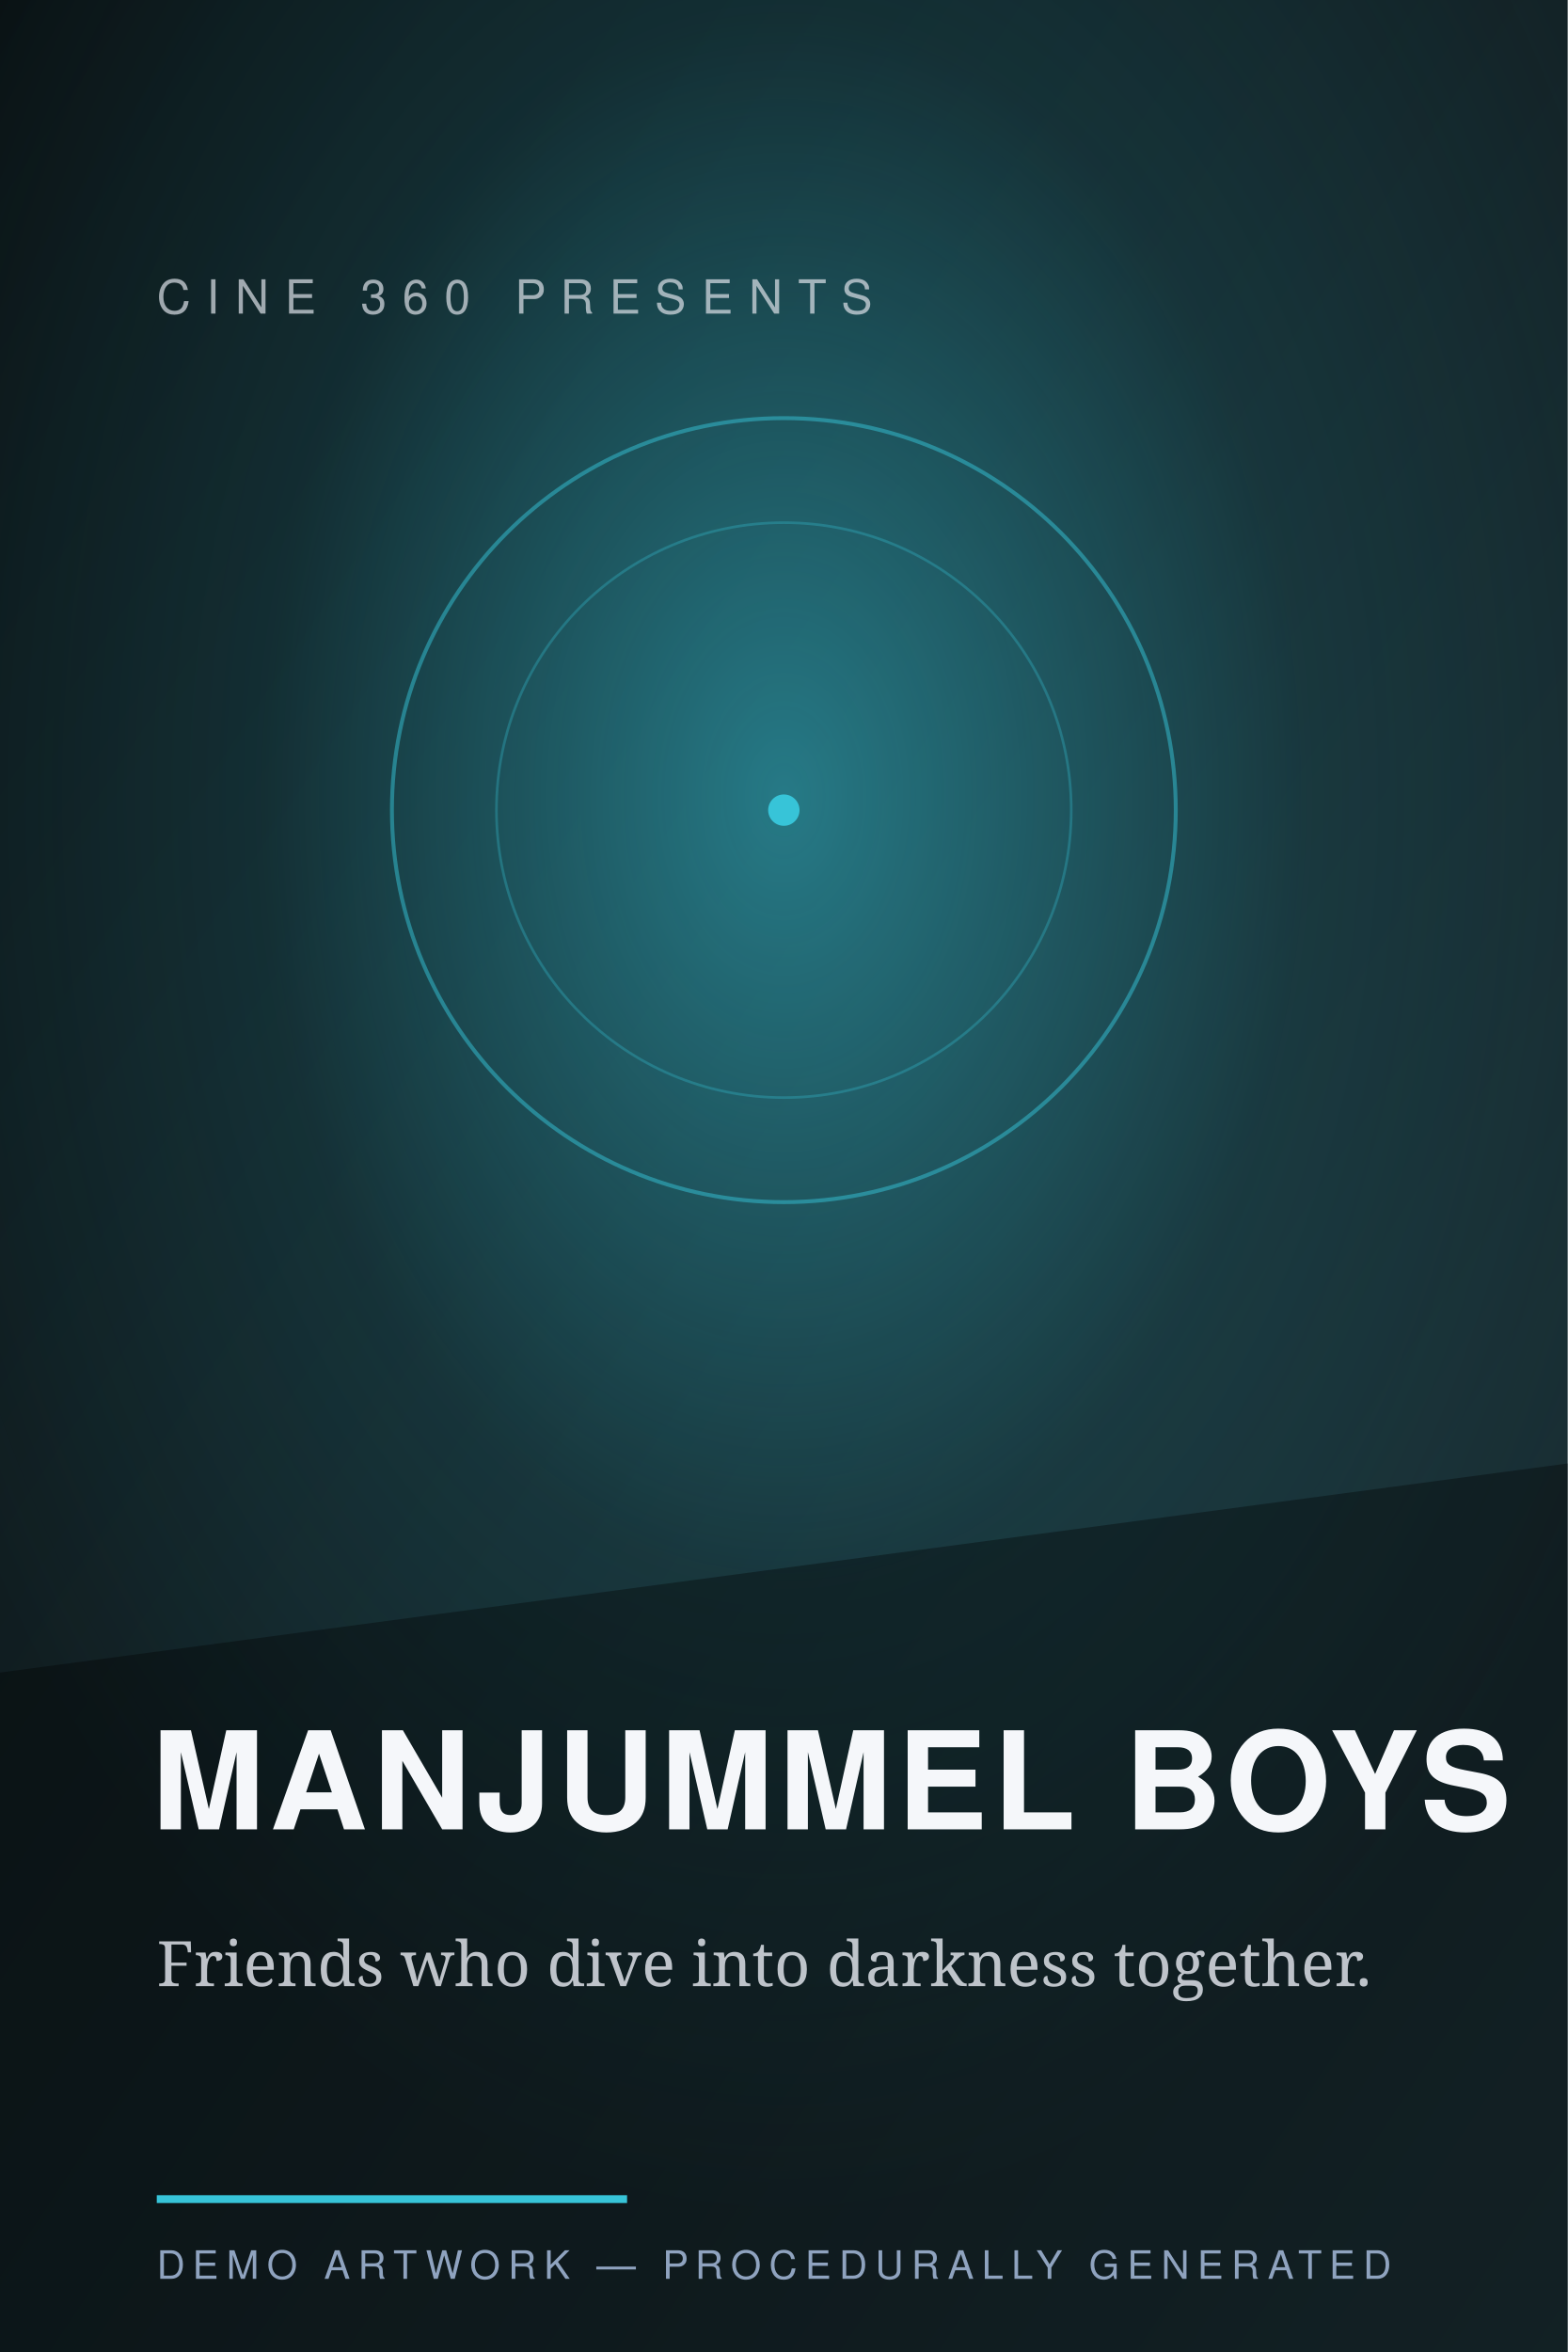
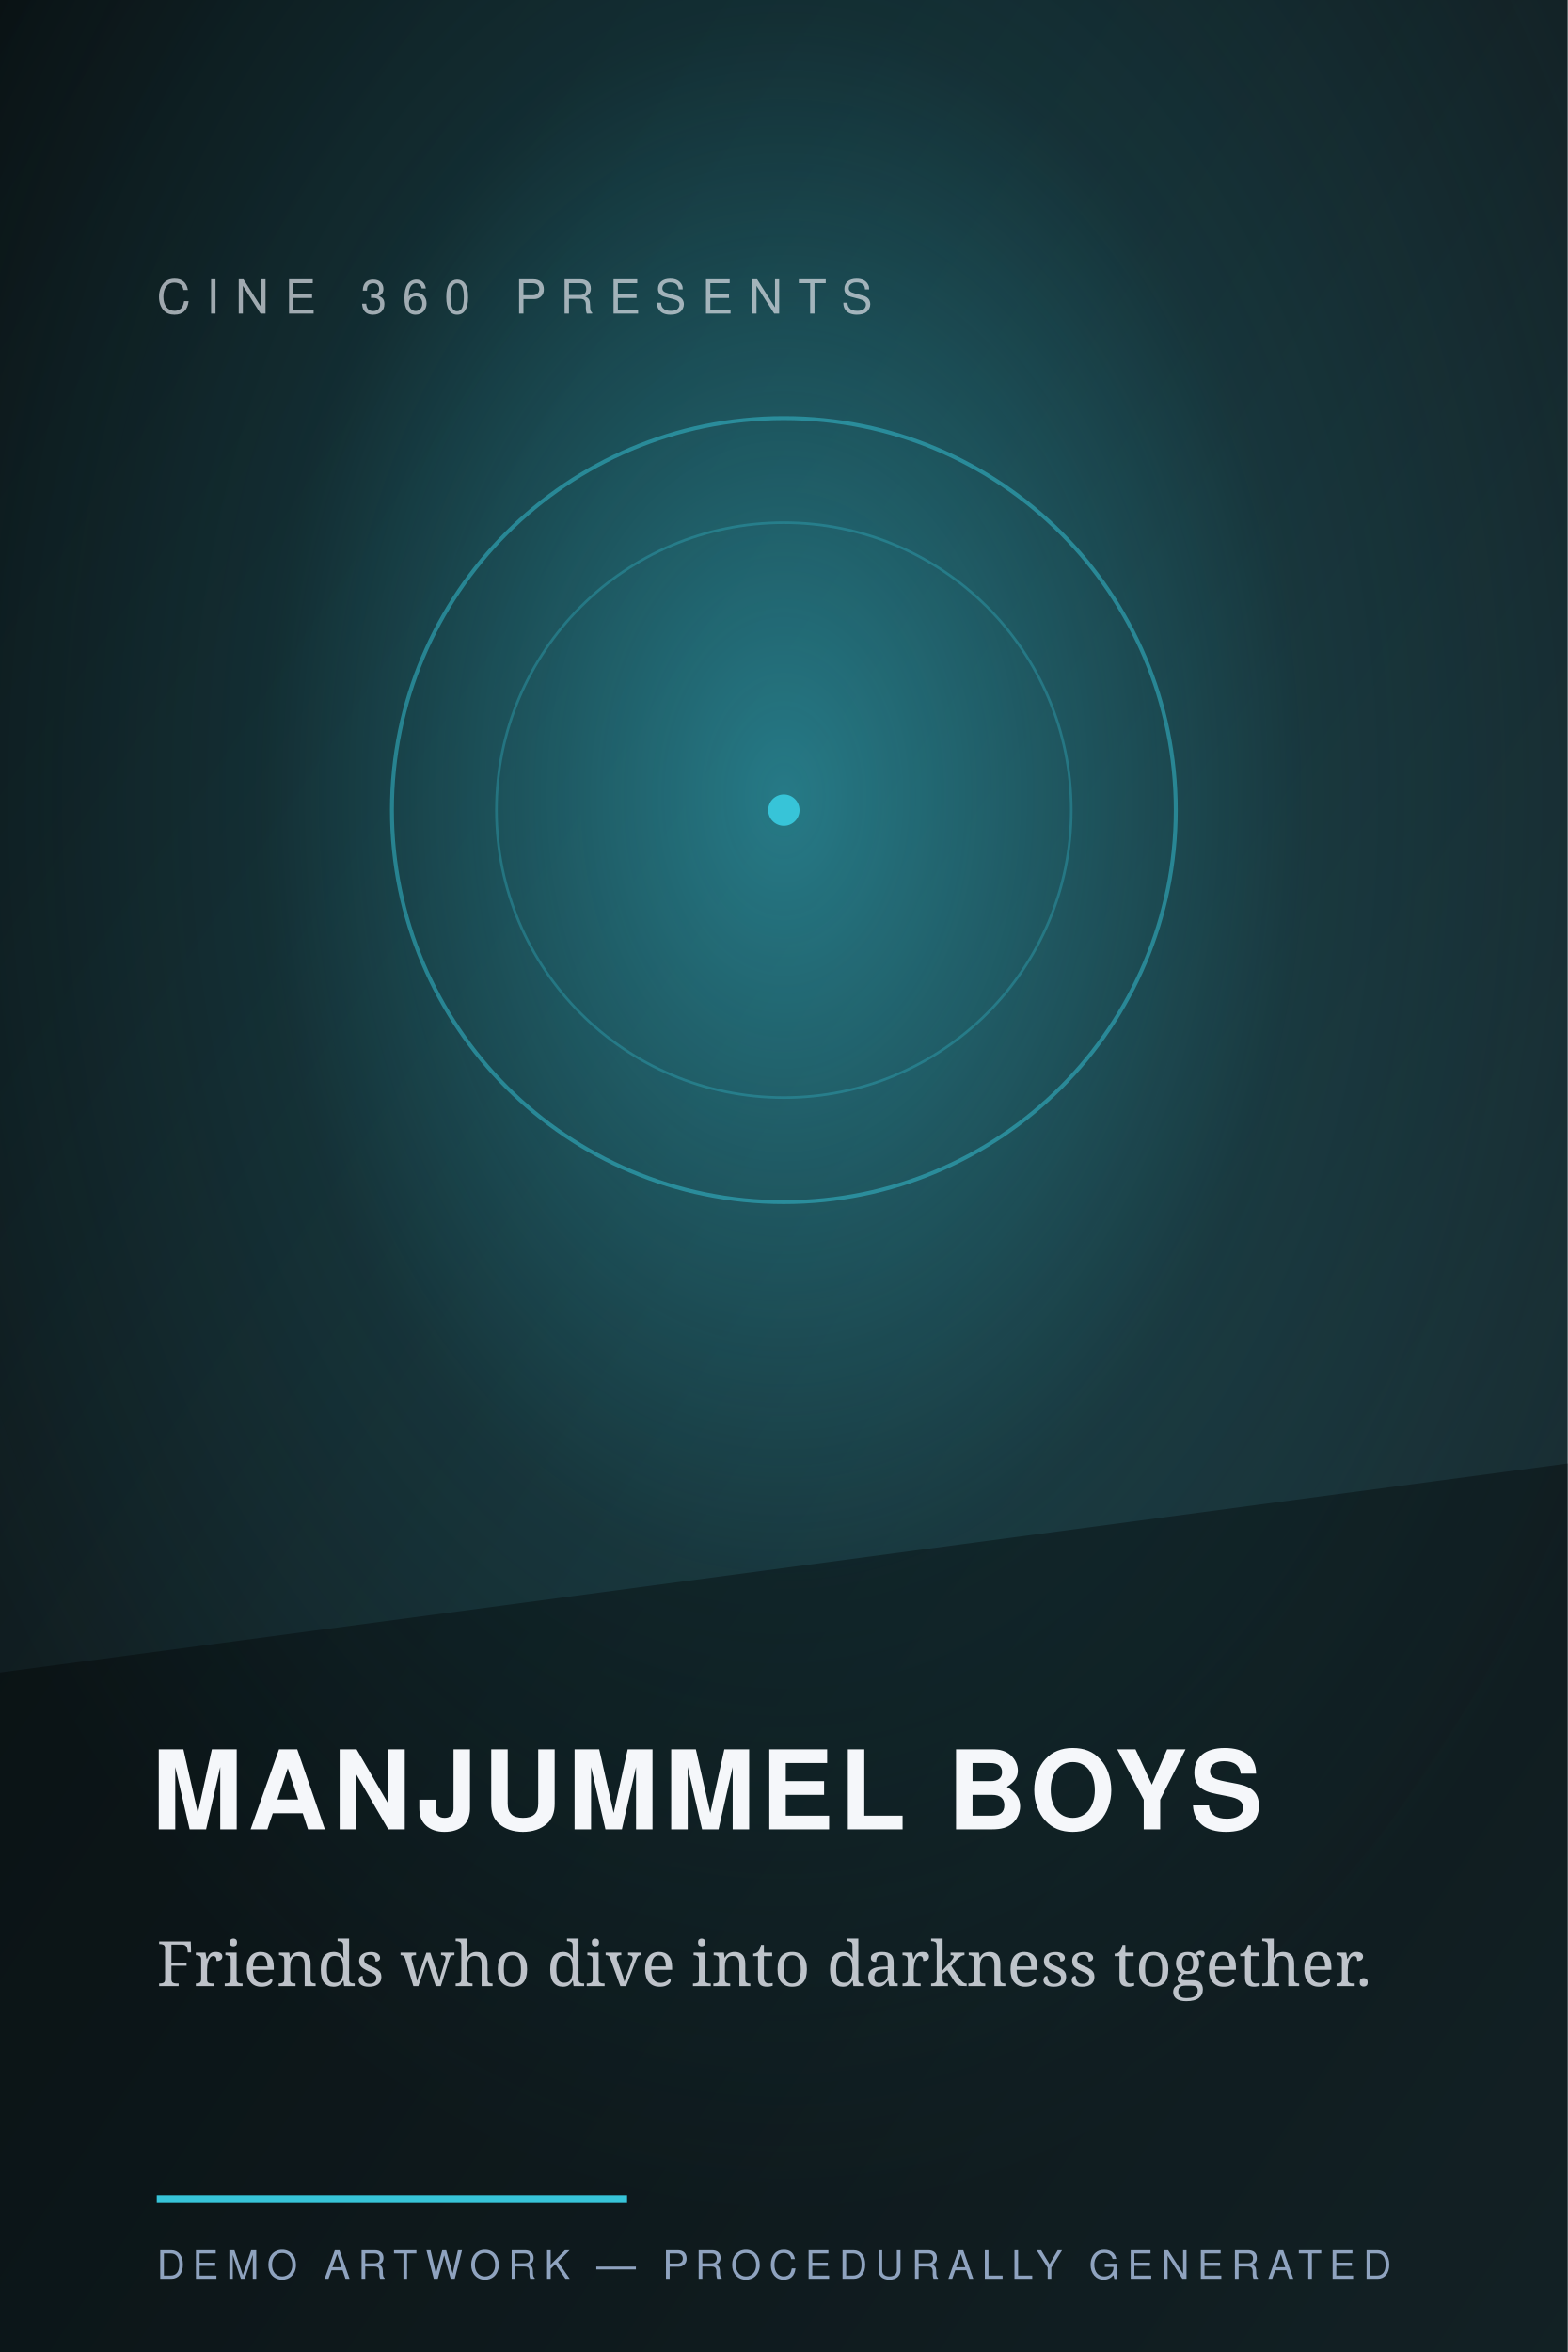
<svg xmlns="http://www.w3.org/2000/svg" width="600" height="900" viewBox="0 0 600 900">
  <defs>
    <linearGradient id="bg" x1="0" y1="0" x2="1" y2="1">
      <stop offset="0%" stop-color="#0A1214" />
      <stop offset="100%" stop-color="#1C3238" />
    </linearGradient>
    <radialGradient id="glow" cx="50%" cy="34%" r="60%">
      <stop offset="0%" stop-color="#37C4D8" stop-opacity="0.55" />
      <stop offset="55%" stop-color="#37C4D8" stop-opacity="0.12" />
      <stop offset="100%" stop-color="#37C4D8" stop-opacity="0" />
    </radialGradient>
  </defs>
  <rect width="600" height="900" fill="url(#bg)" />
  <rect width="600" height="900" fill="url(#glow)" />
  <circle cx="300" cy="310" r="150" fill="none" stroke="#37C4D8" stroke-opacity="0.5" stroke-width="1.5" />
  <circle cx="300" cy="310" r="110" fill="none" stroke="#37C4D8" stroke-opacity="0.3" stroke-width="1" />
  <circle cx="300" cy="310" r="6" fill="#37C4D8" />
  <path d="M0 640 L600 560 L600 900 L0 900 Z" fill="#000" opacity="0.35" />
  <text x="60" y="120" font-family="Helvetica, Arial, sans-serif" font-size="18" letter-spacing="6" fill="#DDE1E8" opacity="0.7">CINE 360 PRESENTS</text>
-   <text x="58" y="700" font-family="Helvetica, Arial, sans-serif" font-weight="bold" font-size="52" fill="#F5F7FA" letter-spacing="2">MANJUMMEL BOYS</text>
+   <text x="58" y="700" font-family="Helvetica, Arial, sans-serif" font-weight="bold" font-size="42" fill="#F5F7FA" letter-spacing="2">MANJUMMEL BOYS</text>
  <text x="60" y="760" font-family="Georgia, serif" font-size="24" fill="#DDE1E8" opacity="0.85">Friends who dive into darkness together.</text>
  <rect x="60" y="840" width="180" height="3" fill="#37C4D8" />
  <text x="60" y="872" font-family="Helvetica, Arial, sans-serif" font-size="15" letter-spacing="3" fill="#8FA3BF">DEMO ARTWORK — PROCEDURALLY GENERATED</text>
</svg>
